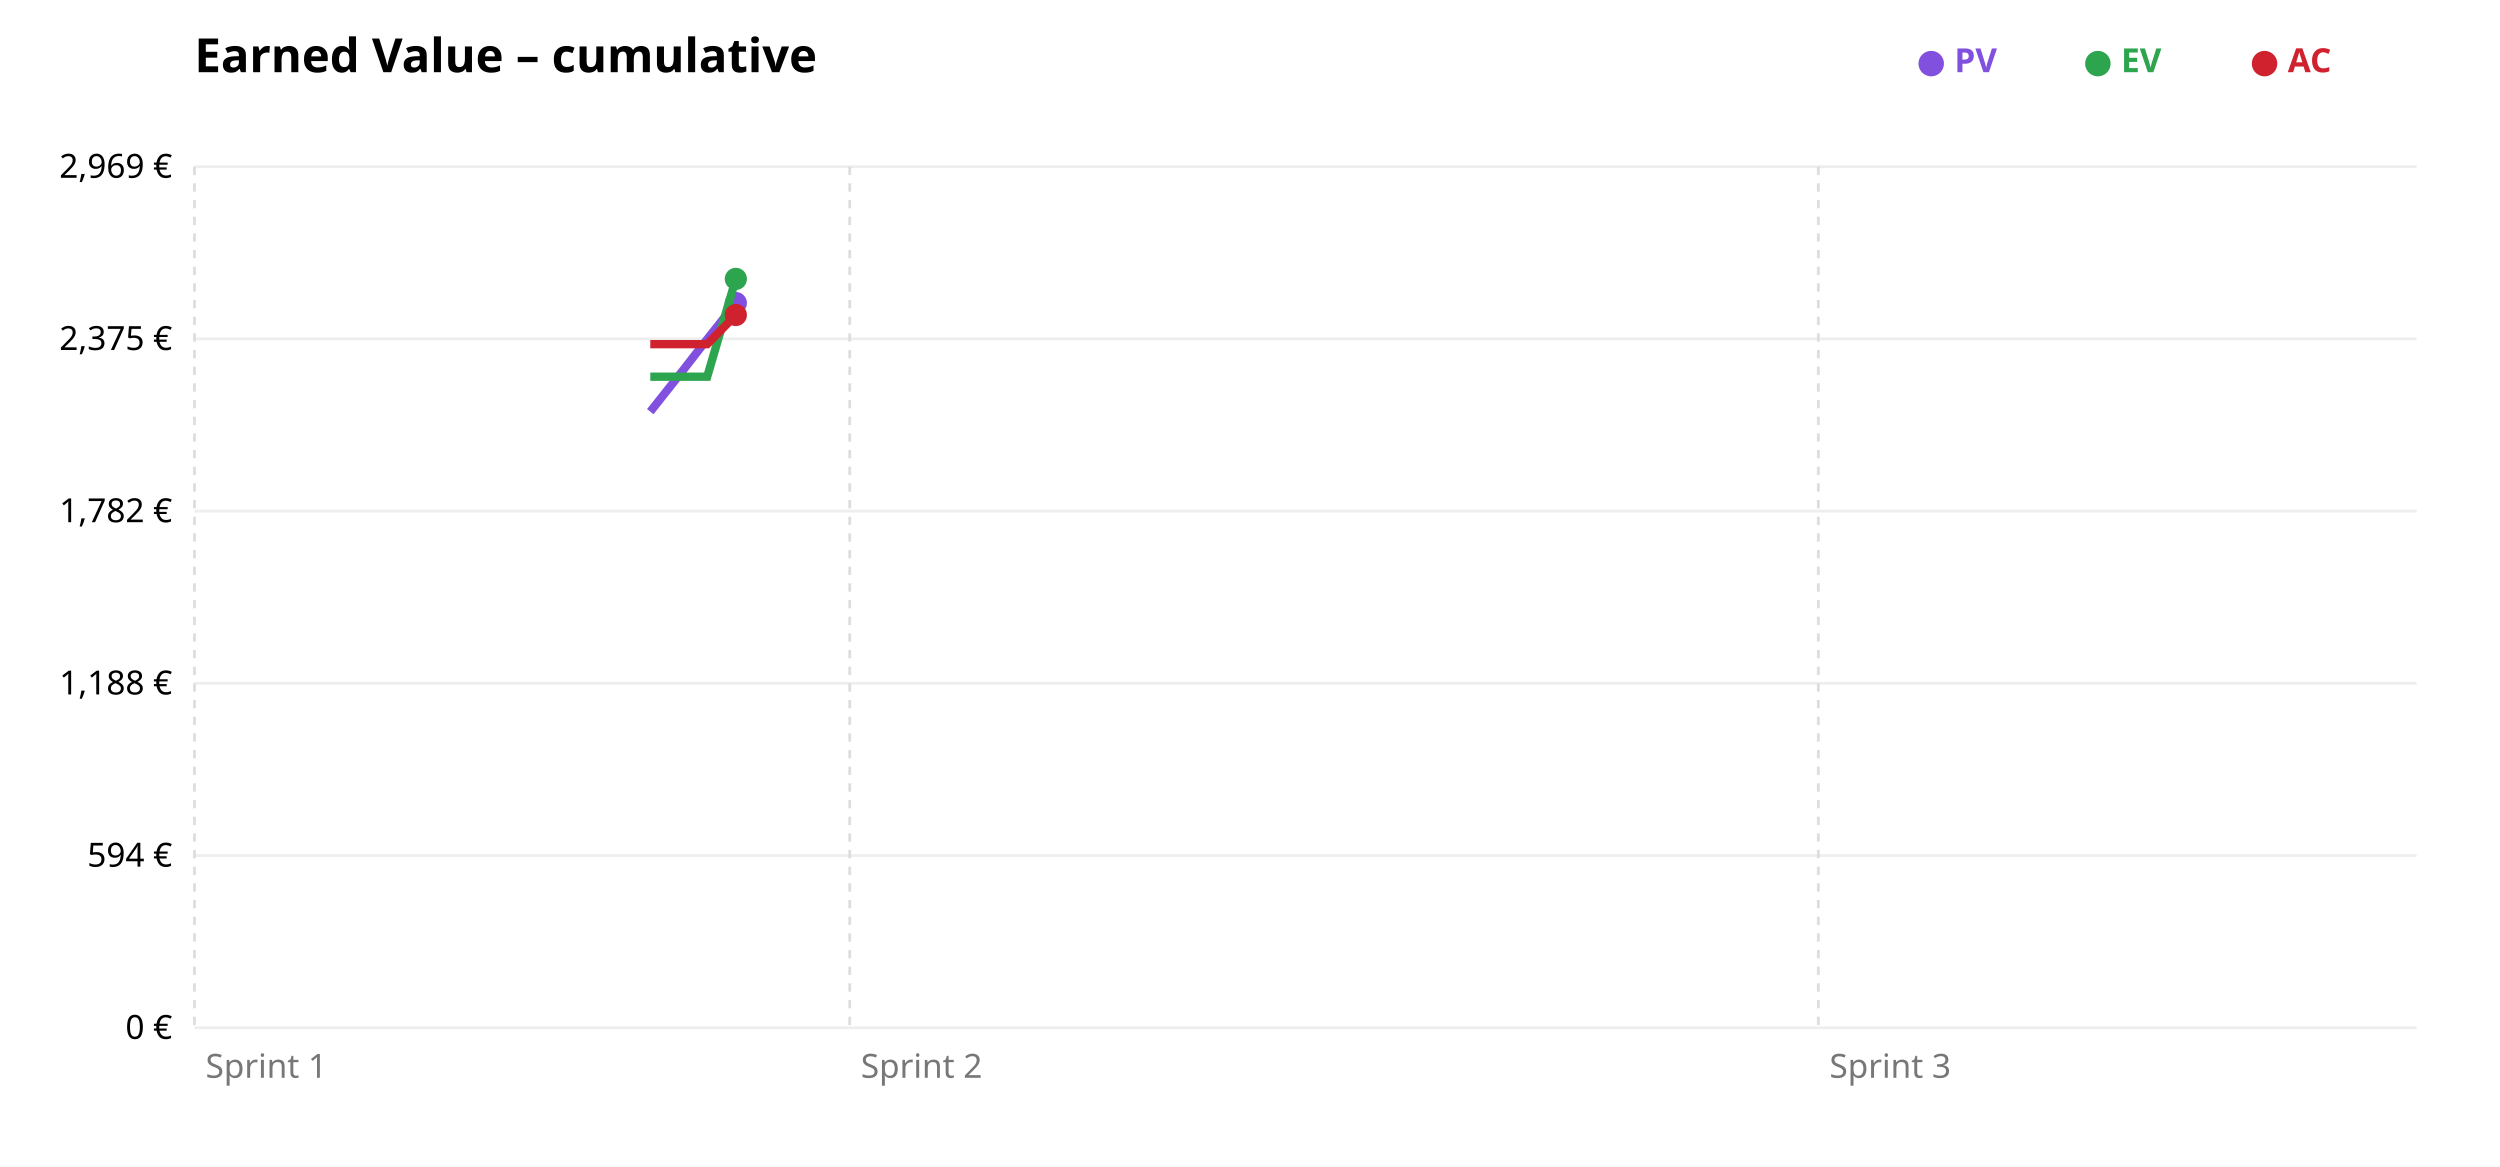
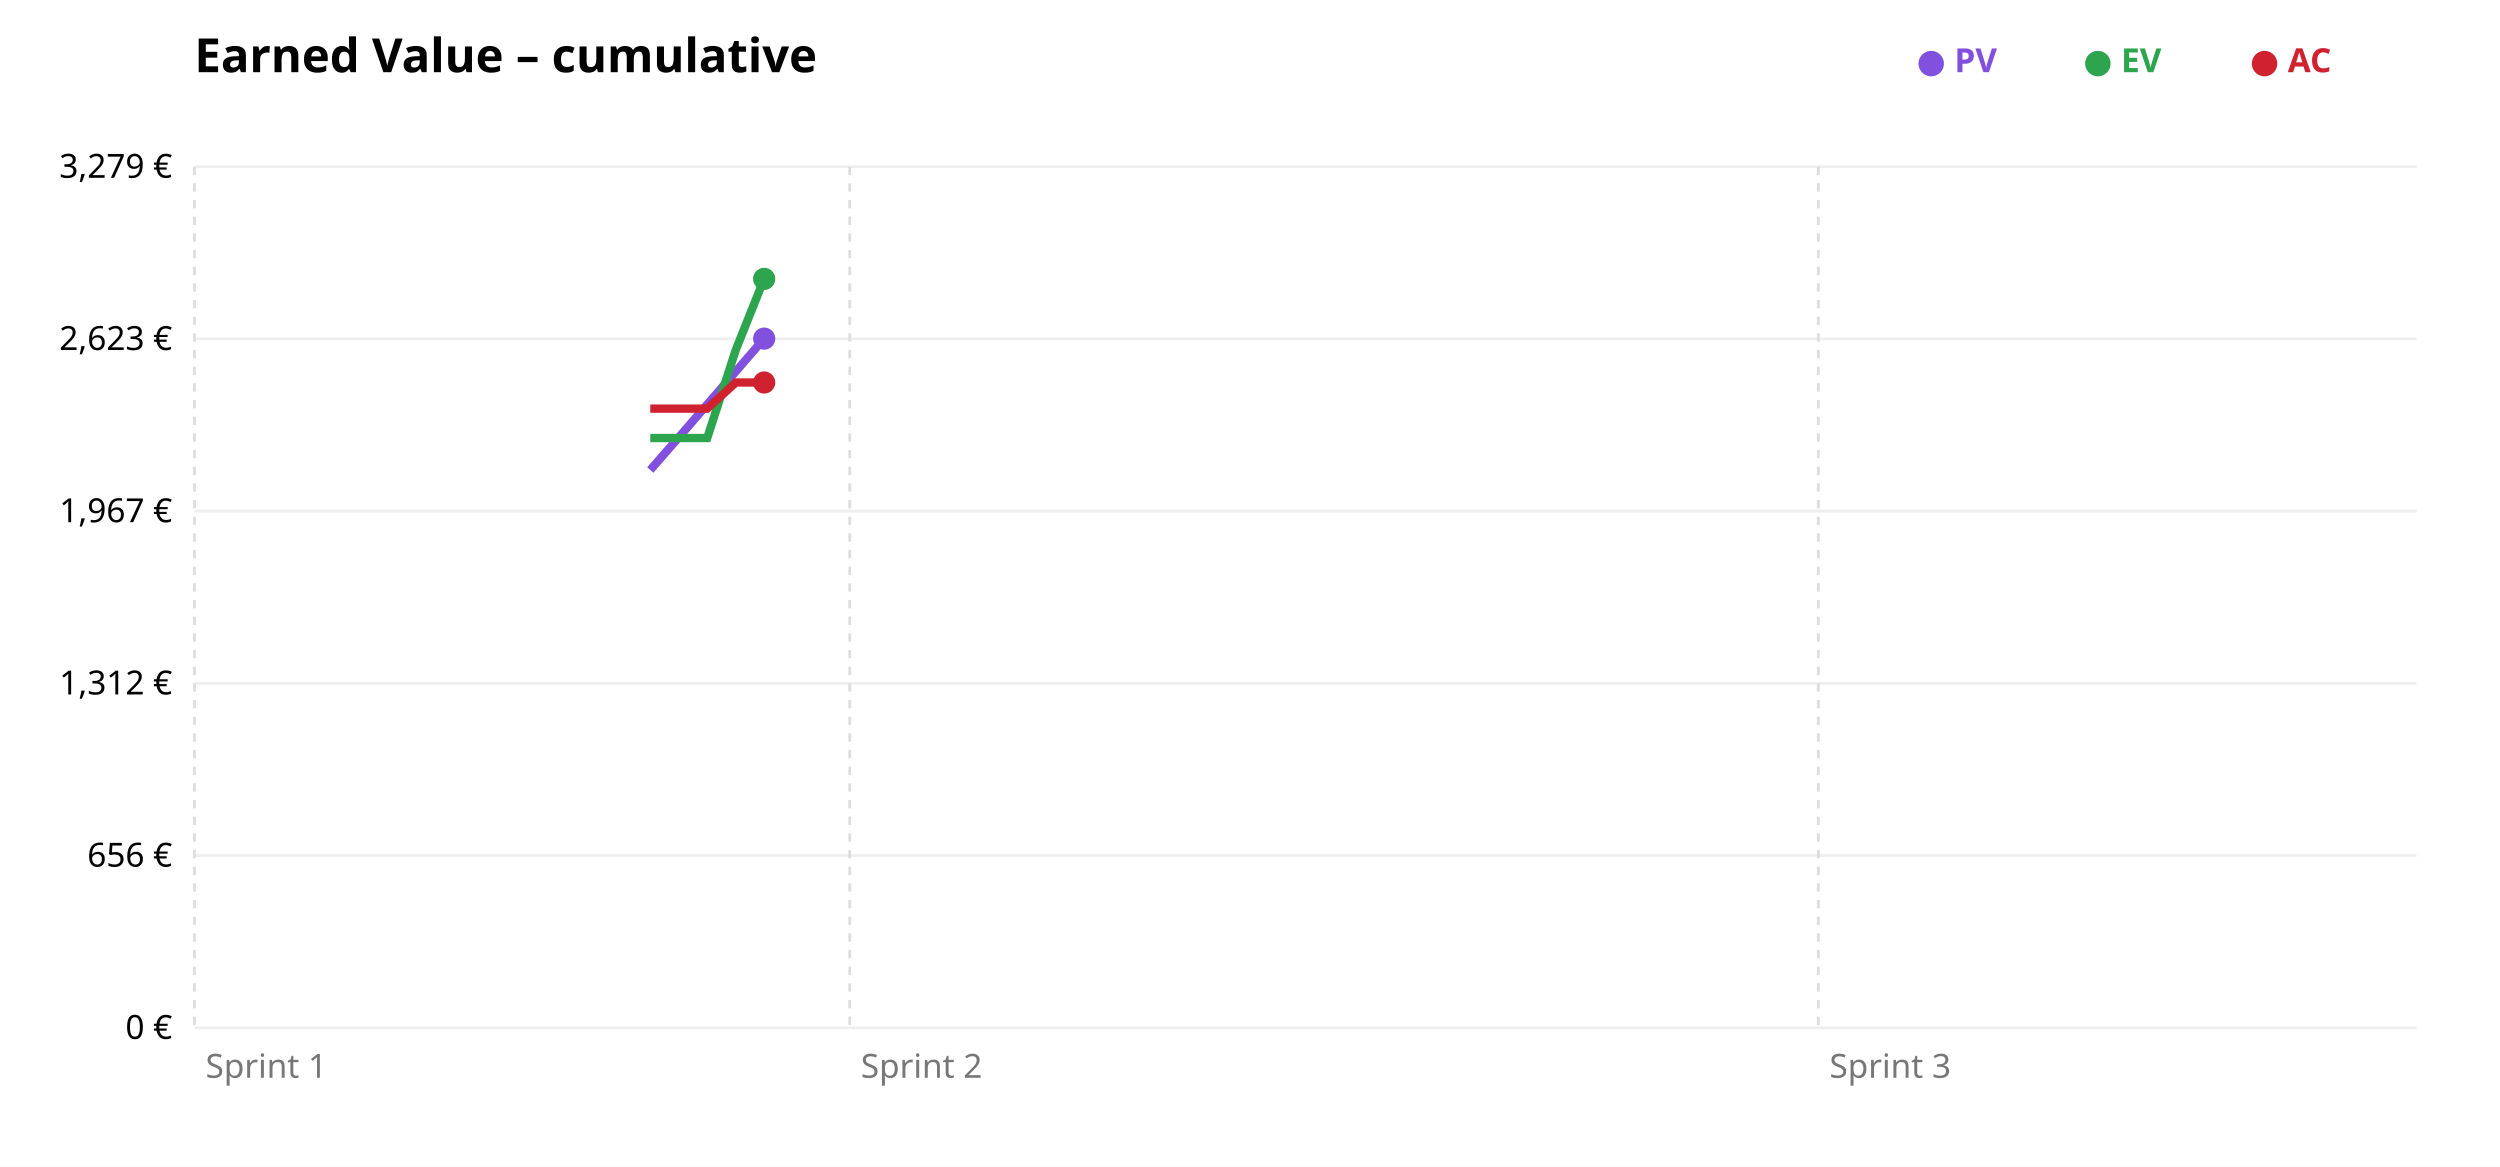
<svg xmlns="http://www.w3.org/2000/svg" width="900" height="420" font-family="sans-serif" font-size="12">
  <rect width="100%" height="100%" fill="white" />
  <text x="70" y="26" font-size="17" font-weight="bold">Earned Value – cumulative</text>
  <line x1="70" y1="370.0" x2="870" y2="370.0" stroke="#eee" />
  <text x="62" y="374.0" text-anchor="end">0 €</text>
  <line x1="70" y1="308.0" x2="870" y2="308.0" stroke="#eee" />
-   <text x="62" y="312.0" text-anchor="end">594 €</text>
+   <text x="62" y="312.0" text-anchor="end">656 €</text>
  <line x1="70" y1="246.0" x2="870" y2="246.0" stroke="#eee" />
-   <text x="62" y="250.0" text-anchor="end">1,188 €</text>
+   <text x="62" y="250.0" text-anchor="end">1,312 €</text>
  <line x1="70" y1="184.0" x2="870" y2="184.0" stroke="#eee" />
-   <text x="62" y="188.0" text-anchor="end">1,782 €</text>
+   <text x="62" y="188.0" text-anchor="end">1,967 €</text>
  <line x1="70" y1="122.0" x2="870" y2="122.0" stroke="#eee" />
-   <text x="62" y="126.0" text-anchor="end">2,375 €</text>
+   <text x="62" y="126.0" text-anchor="end">2,623 €</text>
  <line x1="70" y1="60.0" x2="870" y2="60.0" stroke="#eee" />
-   <text x="62" y="64.0" text-anchor="end">2,969 €</text>
+   <text x="62" y="64.0" text-anchor="end">3,279 €</text>
  <line x1="70.0" y1="60" x2="70.0" y2="370" stroke="#ddd" stroke-dasharray="3 3" />
  <text x="74.0" y="388" fill="#777">Sprint 1</text>
  <line x1="305.9" y1="60" x2="305.9" y2="370" stroke="#ddd" stroke-dasharray="3 3" />
  <text x="309.9" y="388" fill="#777">Sprint 2</text>
  <line x1="654.6" y1="60" x2="654.6" y2="370" stroke="#ddd" stroke-dasharray="3 3" />
  <text x="658.6" y="388" fill="#777">Sprint 3</text>
-   <polyline points="234.1,148.2 244.4,135.2 254.6,122.1 264.9,109.1" fill="none" stroke="#8250df" stroke-width="3" />
-   <circle cx="264.9" cy="109.1" r="4" fill="#8250df" />
+   <polyline points="234.1,169.2 244.4,157.4 254.6,145.6 264.9,133.7 275.1,121.9" fill="none" stroke="#8250df" stroke-width="3" />
+   <circle cx="275.1" cy="121.9" r="4" fill="#8250df" />
  <text x="690" y="26" fill="#8250df" font-weight="bold">● PV</text>
-   <polyline points="234.1,135.6 244.4,135.6 254.6,135.6 264.9,100.4" fill="none" stroke="#2da44e" stroke-width="3" />
-   <circle cx="264.9" cy="100.4" r="4" fill="#2da44e" />
+   <polyline points="234.1,157.7 244.4,157.7 254.6,157.7 264.9,125.9 275.1,100.4" fill="none" stroke="#2da44e" stroke-width="3" />
+   <circle cx="275.1" cy="100.4" r="4" fill="#2da44e" />
  <text x="750" y="26" fill="#2da44e" font-weight="bold">● EV</text>
-   <polyline points="234.1,123.9 244.4,123.9 254.6,123.9 264.9,113.4" fill="none" stroke="#cf222e" stroke-width="3" />
-   <circle cx="264.9" cy="113.4" r="4" fill="#cf222e" />
+   <polyline points="234.1,147.1 244.4,147.1 254.6,147.1 264.9,137.7 275.1,137.7" fill="none" stroke="#cf222e" stroke-width="3" />
+   <circle cx="275.1" cy="137.7" r="4" fill="#cf222e" />
  <text x="810" y="26" fill="#cf222e" font-weight="bold">● AC</text>
</svg>
